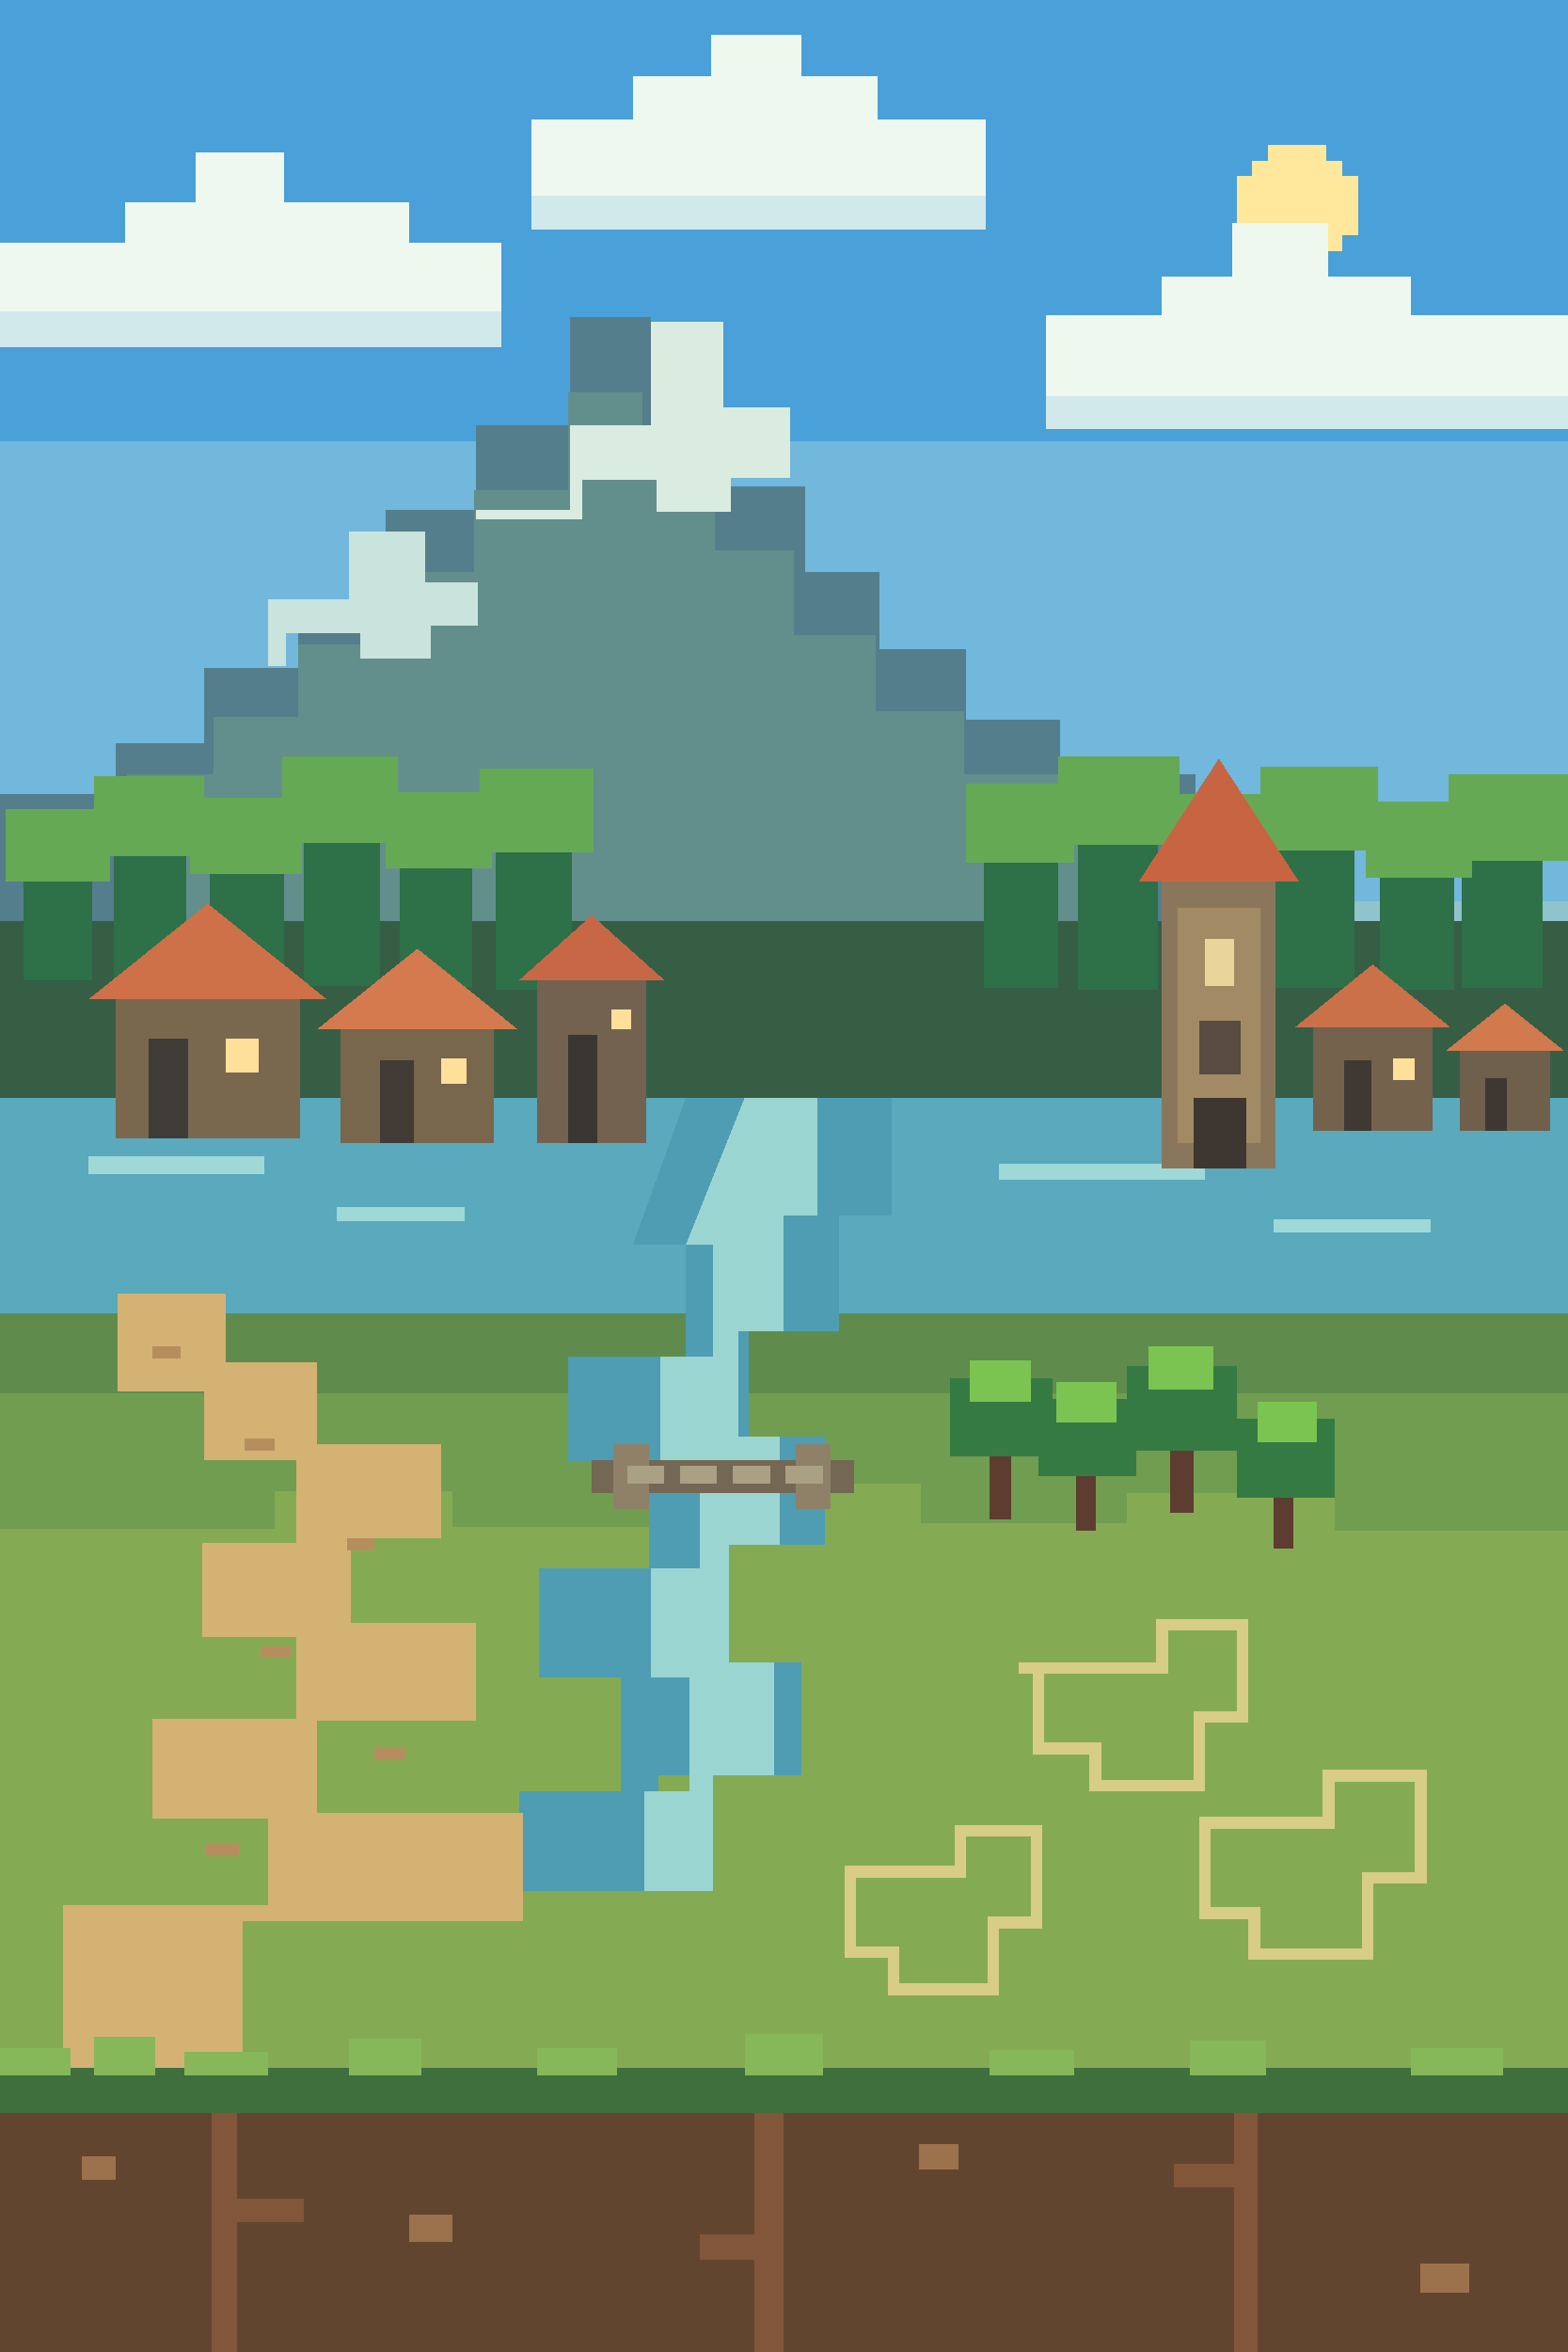
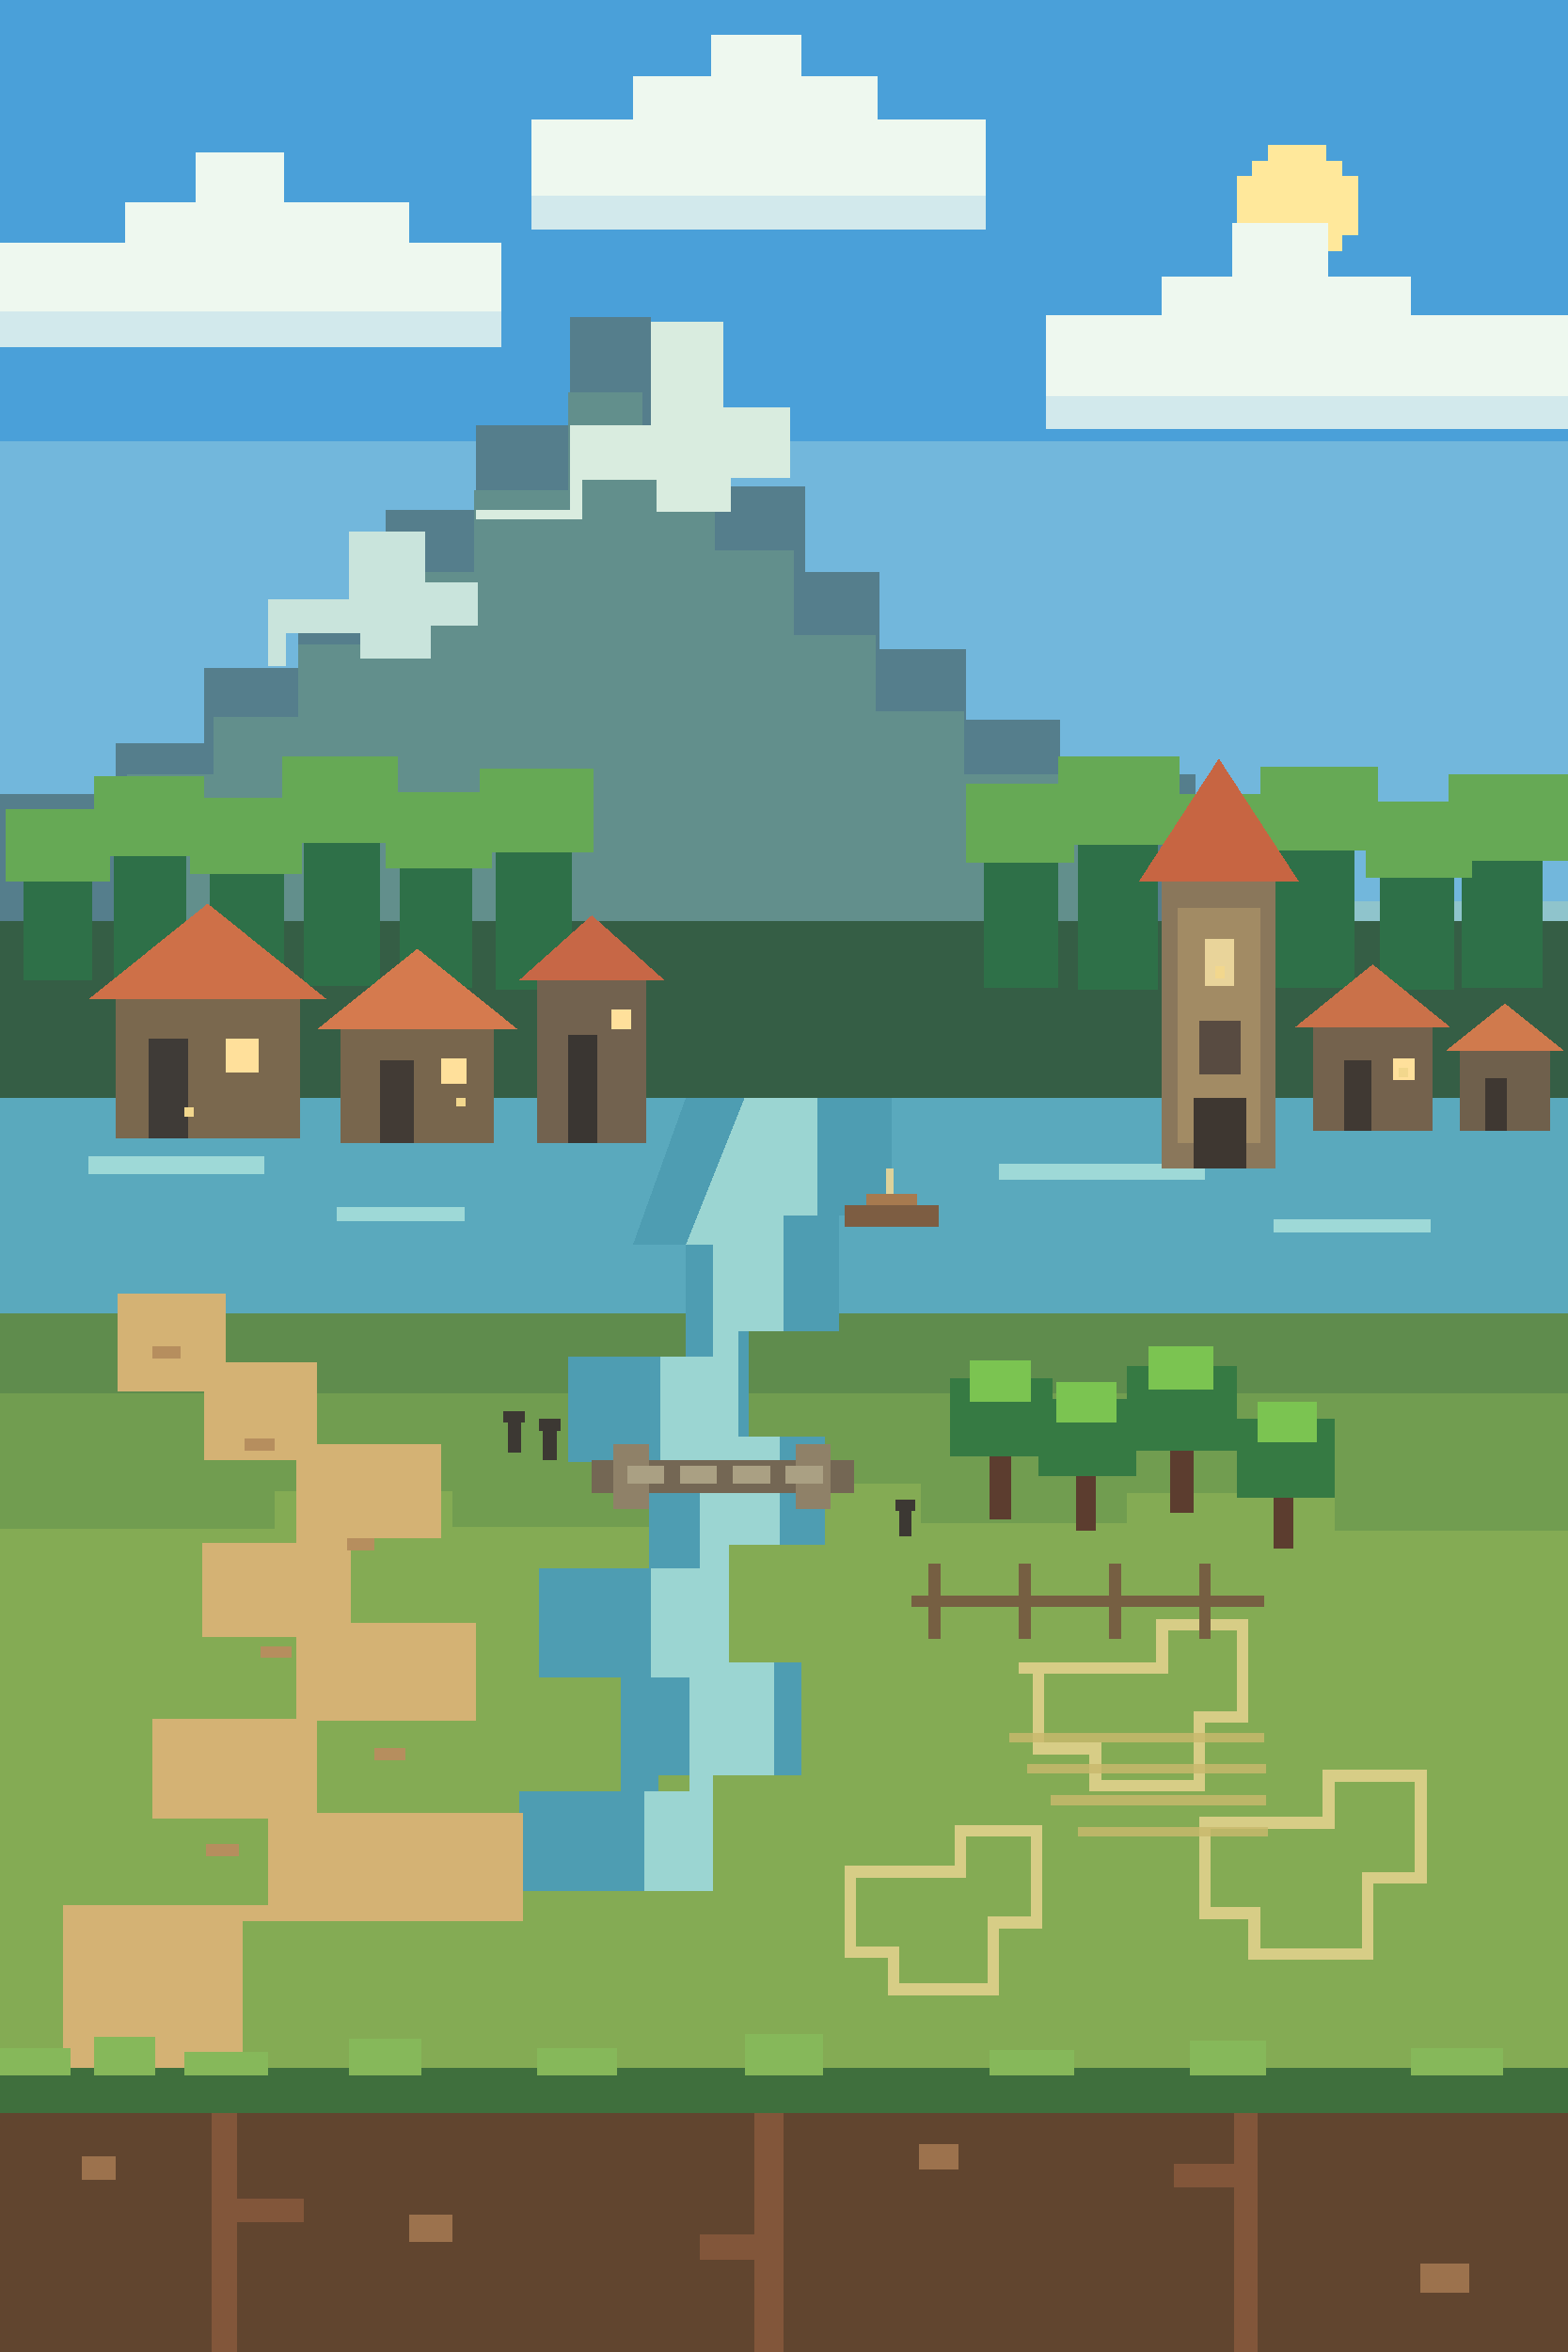
<svg xmlns="http://www.w3.org/2000/svg" viewBox="0 0 1600 2400" role="img" aria-labelledby="title desc" shape-rendering="crispEdges">
  <rect width="1600" height="2400" fill="#4aa0d9" />
  <rect y="450" width="1600" height="470" fill="#72b7dc" />
  <rect y="920" width="1600" height="430" fill="#8fc4cc" />
  <rect x="1278" y="164" width="92" height="92" fill="#ffe89b" />
  <rect x="1294" y="148" width="60" height="124" fill="#ffe89b" />
  <rect x="1262" y="180" width="124" height="60" fill="#ffe89b" />
  <g fill="#eef8ef">
    <path d="M0 248h128v-42h72v-50h90v50h128v42h94v70H0z" />
    <path d="M542 122h104V78h80V36h92v42h78v44h110v78H542z" />
    <path d="M1068 322h118v-40h72v-54h98v54h84v40h160v82h-532z" />
  </g>
  <g fill="#d2e9ec">
    <rect x="0" y="318" width="512" height="36" />
    <rect x="542" y="200" width="464" height="34" />
    <rect x="1068" y="404" width="532" height="34" />
  </g>
  <path d="M0 810h118v-52h90v-76h96v-70h90v-92h92v-86h96v-110h82v84h74v88h84v88h76v78h88v72h96v56h138v282H0z" fill="#557e8c" />
  <path d="M130 790h88v-58h86v-74h88v-74h92v-84h96v-100h76v78h74v84h80v86h84v78h90v64h126v280H130z" fill="#628f8c" />
  <path d="M486 520h96v-86h82v-106h74v88h68v72h-60v34h-76v-32h-76v40h-108z" fill="#d9ecdf" />
  <path d="M184 680h90v-68h82v-70h78v52h54v44h-48v34h-72v-26h-76v34h-108z" fill="#c9e4dc" />
  <rect y="940" width="1600" height="350" fill="#355e45" />
  <g fill="#2e7048">
    <rect x="24" y="850" width="70" height="150" />
    <rect x="116" y="820" width="74" height="182" />
    <rect x="214" y="842" width="76" height="164" />
    <rect x="310" y="804" width="78" height="202" />
    <rect x="408" y="838" width="74" height="170" />
    <rect x="506" y="814" width="78" height="196" />
    <rect x="1004" y="828" width="76" height="180" />
    <rect x="1100" y="802" width="82" height="208" />
    <rect x="1206" y="838" width="74" height="170" />
    <rect x="1302" y="812" width="80" height="196" />
    <rect x="1408" y="846" width="76" height="164" />
    <rect x="1492" y="820" width="82" height="188" />
  </g>
  <g fill="#66a955">
    <rect x="6" y="826" width="106" height="74" />
    <rect x="96" y="792" width="112" height="82" />
    <rect x="194" y="814" width="114" height="78" />
    <rect x="288" y="772" width="118" height="88" />
    <rect x="394" y="808" width="108" height="78" />
    <rect x="490" y="784" width="116" height="86" />
    <rect x="986" y="800" width="110" height="80" />
    <rect x="1080" y="772" width="124" height="90" />
    <rect x="1192" y="810" width="108" height="78" />
    <rect x="1286" y="782" width="120" height="86" />
    <rect x="1394" y="818" width="108" height="78" />
    <rect x="1478" y="790" width="122" height="88" />
  </g>
  <rect y="1120" width="1600" height="220" fill="#5aa9bd" />
  <g fill="#9ed9d7">
    <rect x="90" y="1180" width="180" height="18" />
    <rect x="344" y="1232" width="130" height="14" />
    <rect x="1020" y="1188" width="210" height="16" />
    <rect x="1300" y="1244" width="160" height="14" />
  </g>
  <g>
    <rect x="118" y="1020" width="188" height="142" fill="#7a684e" />
    <path d="M90 1020h244l-122-98z" fill="#ce7048" />
    <rect x="152" y="1060" width="40" height="102" fill="#3f3b37" />
    <rect x="230" y="1060" width="34" height="34" fill="#ffe09b" />
    <rect x="348" y="1050" width="156" height="116" fill="#78664d" />
    <path d="M324 1050h204l-102-82z" fill="#d57a4e" />
    <rect x="388" y="1082" width="34" height="84" fill="#423b35" />
    <rect x="450" y="1080" width="26" height="26" fill="#ffe09b" />
    <rect x="548" y="1000" width="112" height="166" fill="#72624f" />
    <path d="M530 1000h148l-74-66z" fill="#c76746" />
    <rect x="580" y="1056" width="30" height="110" fill="#3a3632" />
    <rect x="624" y="1030" width="20" height="20" fill="#ffe09b" />
  </g>
  <g>
    <rect x="1186" y="900" width="116" height="292" fill="#8a775b" />
    <rect x="1202" y="926" width="84" height="240" fill="#a28b64" />
    <path d="M1162 900h164l-82-126z" fill="#c76542" />
    <rect x="1230" y="958" width="30" height="48" fill="#e9d49a" />
    <rect x="1224" y="1042" width="42" height="54" fill="#584b41" />
    <rect x="1218" y="1120" width="54" height="72" fill="#3e3731" />
  </g>
  <g>
    <rect x="1340" y="1048" width="122" height="106" fill="#74624d" />
    <path d="M1322 1048h158l-79-64z" fill="#ca7149" />
    <rect x="1372" y="1082" width="28" height="72" fill="#403933" />
    <rect x="1422" y="1080" width="22" height="22" fill="#ffe09b" />
    <rect x="1490" y="1072" width="92" height="82" fill="#6f604c" />
    <path d="M1476 1072h120l-60-48z" fill="#d07a4d" />
    <rect x="1516" y="1100" width="22" height="54" fill="#3f3832" />
  </g>
  <rect y="1340" width="1600" height="770" fill="#5f8c4d" />
  <rect y="1422" width="1600" height="688" fill="#719d50" />
  <path d="M0 1560h280v-38h182v36h238v-44h240v40h210v-30h212v38h238v548H0z" fill="#84ab54" />
  <path d="M700 1120h210v120h-54v118h-92v108h78v110h-120v120h96v116h-146v118H530v-102h104v-116H550v-112h112v-108h-82v-108h120v-114h-54z" fill="#4e9db2" />
  <path d="M760 1120h74v120h-34v118h-46v108h42v110h-52v120h46v116h-62v118h-70v-102h46v-116h-40v-112h50v-108h-40v-108h54v-114h-28z" fill="#9bd5d2" />
  <rect x="604" y="1490" width="268" height="34" fill="#746754" />
  <rect x="626" y="1474" width="36" height="66" fill="#8f8168" />
  <rect x="812" y="1474" width="36" height="66" fill="#8f8168" />
  <rect x="640" y="1496" width="38" height="18" fill="#aaa083" />
  <rect x="694" y="1496" width="38" height="18" fill="#aaa083" />
  <rect x="748" y="1496" width="38" height="18" fill="#aaa083" />
  <rect x="802" y="1496" width="38" height="18" fill="#aaa083" />
  <path d="M120 1320h110v70h94v84h126v96h-92v86h128v100h-162v94h210v110h-286v150H64v-166h210v-88H156v-102h146v-84h-96v-96h96v-84h-94v-70h-88z" fill="#d4b274" />
  <g fill="#b68e5e">
    <rect x="156" y="1374" width="28" height="12" />
    <rect x="250" y="1468" width="30" height="12" />
    <rect x="354" y="1570" width="28" height="12" />
    <rect x="266" y="1680" width="32" height="12" />
    <rect x="382" y="1784" width="32" height="12" />
    <rect x="210" y="1882" width="34" height="12" />
  </g>
  <g>
    <g fill="#5c3d2f">
      <rect x="1010" y="1448" width="22" height="102" />
      <rect x="1098" y="1470" width="20" height="92" />
      <rect x="1194" y="1436" width="24" height="108" />
      <rect x="1300" y="1490" width="20" height="90" />
    </g>
    <g fill="#367a43">
      <rect x="970" y="1406" width="104" height="80" />
      <rect x="1060" y="1428" width="100" height="78" />
      <rect x="1150" y="1394" width="112" height="86" />
      <rect x="1262" y="1448" width="100" height="80" />
    </g>
    <g fill="#7bc451">
      <rect x="990" y="1388" width="62" height="42" />
      <rect x="1078" y="1410" width="62" height="42" />
      <rect x="1172" y="1374" width="66" height="44" />
      <rect x="1284" y="1430" width="60" height="42" />
    </g>
  </g>
  <g fill="none" stroke="#d7cd86" stroke-width="12">
    <path d="M1040 1702h146v-44h82v94h-44v70h-106v-38h-58v-82h44" />
    <path d="M1230 1860h126v-48h94v104h-54v78h-116v-42h-50v-92h46" />
    <path d="M868 1910h112v-42h78v94h-44v68h-102v-38h-44v-82h40" />
  </g>
  <rect y="2110" width="1600" height="290" fill="#61452f" />
  <rect y="2110" width="1600" height="46" fill="#3f6f3d" />
  <g fill="#86b85a">
    <rect x="0" y="2090" width="72" height="28" />
    <rect x="96" y="2078" width="62" height="40" />
    <rect x="188" y="2094" width="86" height="24" />
    <rect x="356" y="2080" width="74" height="38" />
    <rect x="548" y="2090" width="82" height="28" />
    <rect x="760" y="2076" width="80" height="42" />
    <rect x="1010" y="2092" width="86" height="26" />
    <rect x="1214" y="2082" width="78" height="36" />
    <rect x="1440" y="2090" width="94" height="28" />
  </g>
  <g fill="#82563a">
    <rect x="216" y="2156" width="26" height="244" />
    <rect x="222" y="2244" width="88" height="24" />
    <rect x="770" y="2156" width="30" height="244" />
    <rect x="714" y="2280" width="86" height="26" />
    <rect x="1260" y="2156" width="24" height="244" />
    <rect x="1198" y="2208" width="86" height="24" />
  </g>
  <g fill="#9c724d">
    <rect x="84" y="2200" width="34" height="24" />
    <rect x="418" y="2260" width="44" height="28" />
    <rect x="938" y="2188" width="40" height="26" />
    <rect x="1450" y="2310" width="50" height="30" />
  </g>
+   <g fill="#765f42">
+     <rect x="930" y="1628" width="360" height="12" />
+     <rect x="948" y="1596" width="12" height="76" />
+     <rect x="1040" y="1596" width="12" height="76" />
+     <rect x="1132" y="1596" width="12" height="76" />
+     <rect x="1224" y="1596" width="12" height="76" />
+   </g>
+   <g fill="#c8b86d" opacity=".82">
+     <rect x="1030" y="1768" width="260" height="10" />
+     <rect x="1048" y="1800" width="244" height="10" />
+     <rect x="1072" y="1832" width="220" height="10" />
+     <rect x="1100" y="1864" width="194" height="10" />
+   </g>
+   <g>
+     <rect x="862" y="1230" width="96" height="22" fill="#7d5d42" />
+     <rect x="884" y="1218" width="52" height="12" fill="#a77a4f" />
+     <rect x="904" y="1192" width="8" height="26" fill="#ddd29a" />
+   </g>
+   <g fill="#3c3833">
+     <rect x="518" y="1450" width="14" height="32" />
+     <rect x="514" y="1440" width="22" height="12" />
+     <rect x="554" y="1458" width="14" height="32" />
+     <rect x="550" y="1448" width="22" height="12" />
+     <rect x="918" y="1540" width="12" height="28" />
+     <rect x="914" y="1530" width="20" height="12" />
+   </g>
+   <g fill="#f2d78d">
+     <rect x="188" y="1130" width="10" height="10" />
+     <rect x="466" y="1120" width="9" height="9" />
+     <rect x="1240" y="986" width="10" height="12" />
+     <rect x="1428" y="1090" width="9" height="9" />
+   </g>
</svg>
